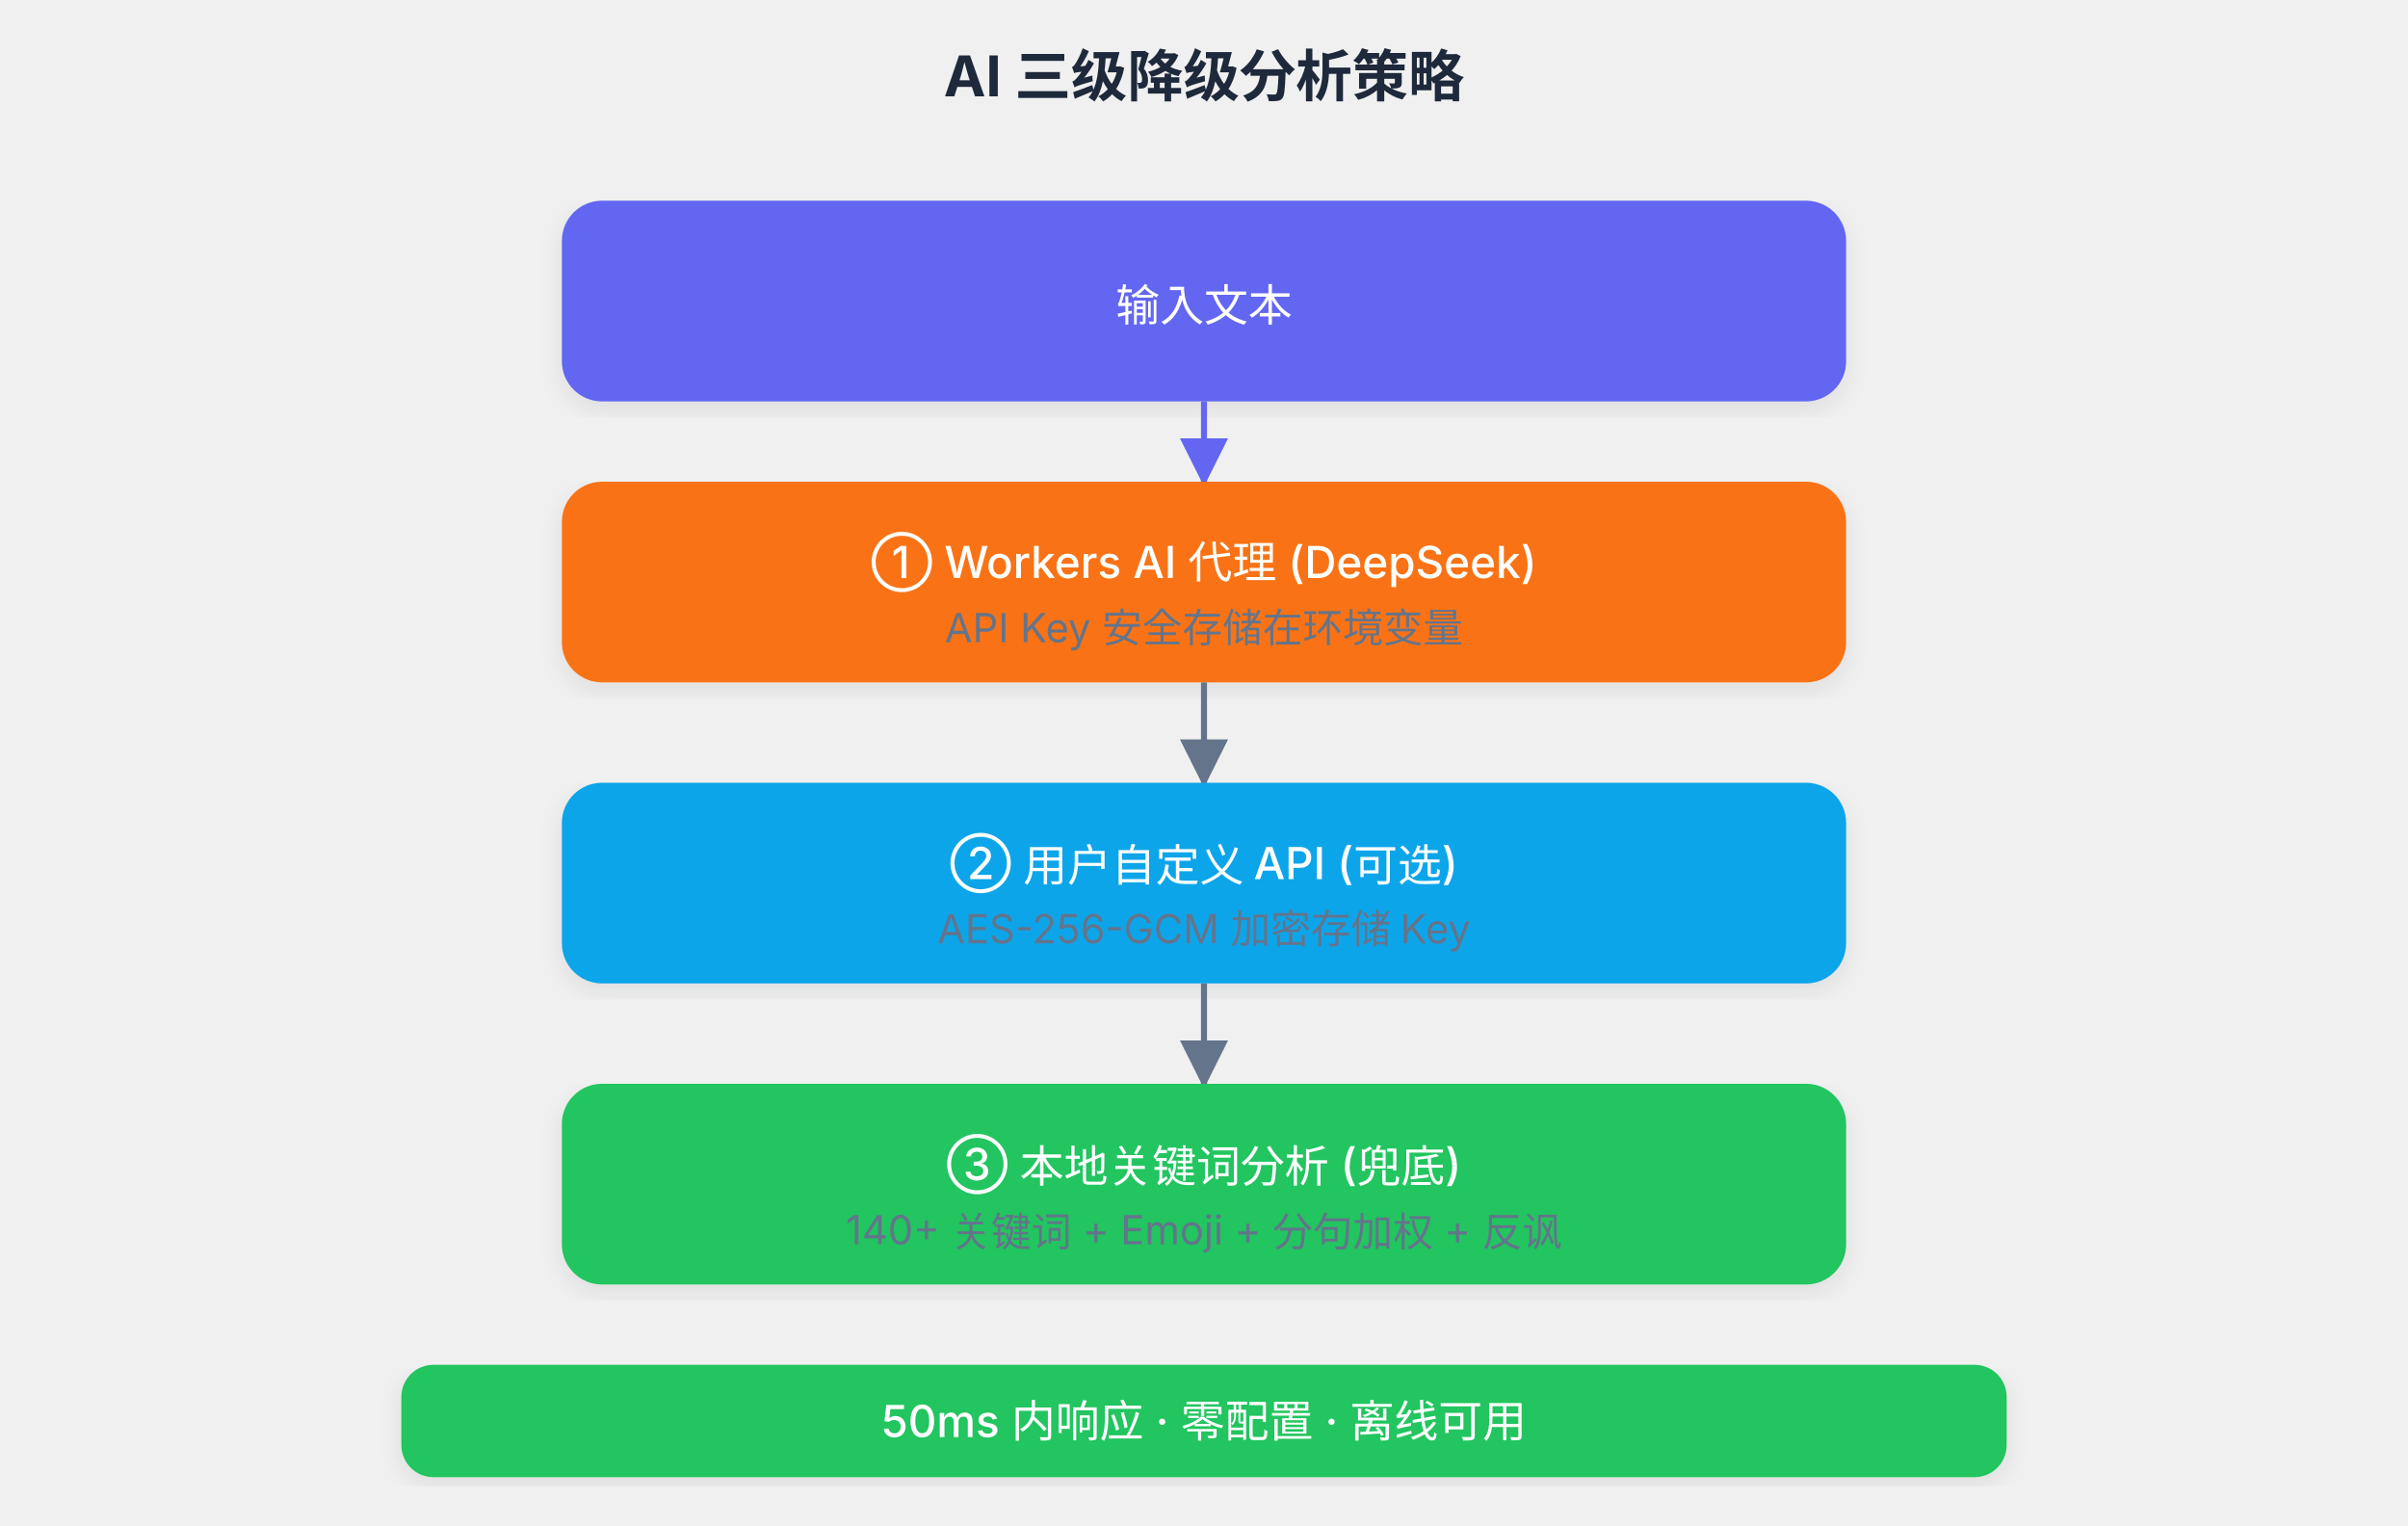
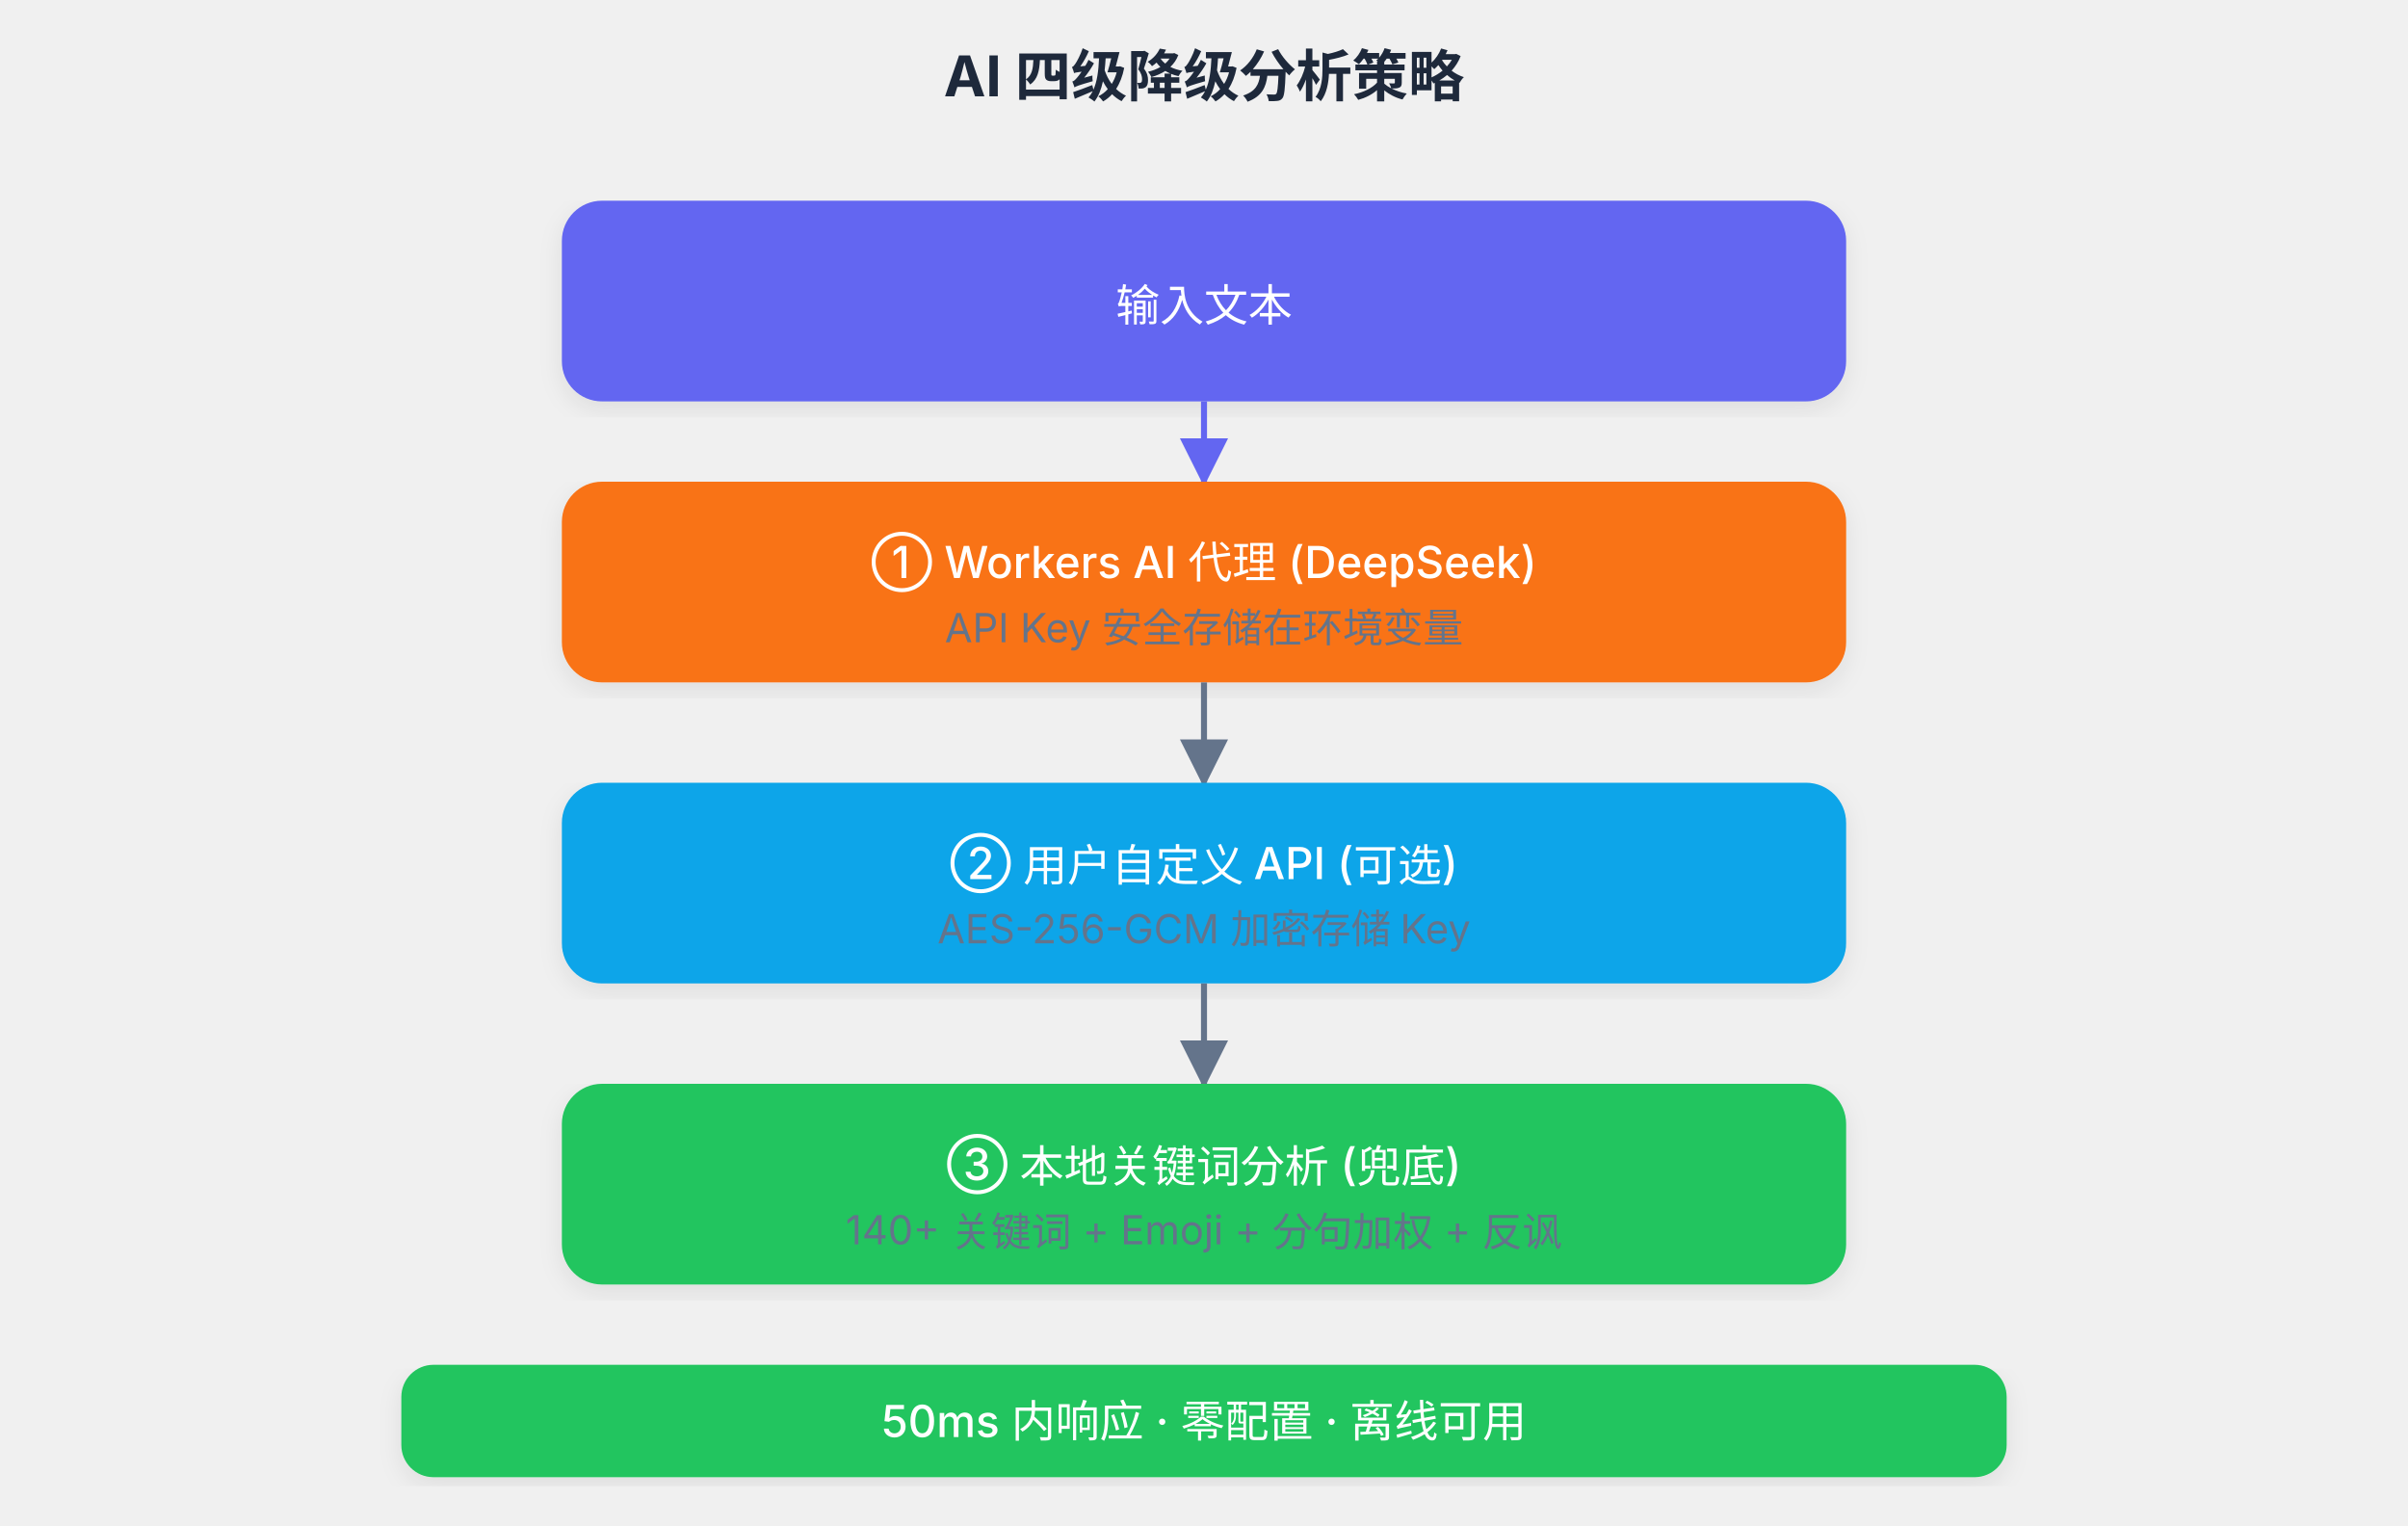
<svg xmlns="http://www.w3.org/2000/svg" viewBox="0 0 600 380" width="600" height="380" id="tech-ai-degradation">
  <defs>
    <filter id="shadow" x="-4%" y="-4%" width="108%" height="112%">
      <feDropShadow dx="0" dy="2" stdDeviation="3" flood-opacity="0.08" />
    </filter>
    <marker id="arrow" viewBox="0 0 10 10" refX="9" refY="5" markerWidth="8" markerHeight="8" orient="auto-start-reverse">
      <path d="M 0 0 L 10 5 L 0 10 z" fill="#64748b" />
    </marker>
    <marker id="arrow-indigo" viewBox="0 0 10 10" refX="9" refY="5" markerWidth="8" markerHeight="8" orient="auto-start-reverse">
      <path d="M 0 0 L 10 5 L 0 10 z" fill="#6366f1" />
    </marker>
    <marker id="arrow-green" viewBox="0 0 10 10" refX="9" refY="5" markerWidth="8" markerHeight="8" orient="auto-start-reverse">
      <path d="M 0 0 L 10 5 L 0 10 z" fill="#22c55e" />
    </marker>
    <marker id="arrow-purple" viewBox="0 0 10 10" refX="9" refY="5" markerWidth="8" markerHeight="8" orient="auto-start-reverse">
      <path d="M 0 0 L 10 5 L 0 10 z" fill="#a855f7" />
    </marker>
  </defs>
  <style>
  text { font-family: -apple-system, 'Segoe UI', 'Noto Sans SC', sans-serif; }
  .title { font-size: 13px; font-weight: 600; fill: #ffffff; }
  .label { font-size: 11px; font-weight: 500; fill: #1e293b; }
  .label-sm { font-size: 10px; fill: #64748b; }
  .label-white { font-size: 11px; font-weight: 500; fill: #ffffff; }
  .box { rx: 10; ry: 10; filter: url(#shadow); }
  .box-sm { rx: 8; ry: 8; filter: url(#shadow); }
  .section-title { font-size: 14px; font-weight: 700; fill: #1e293b; }
</style>
-   <text x="300" y="24" text-anchor="middle" class="section-title">AI 三级降级分析策略</text>
+   <text x="300" y="24" text-anchor="middle" class="section-title">AI 四级降级分析策略</text>
  <rect x="140" y="50" width="320" height="50" fill="#6366f1" class="box" />
  <text x="300" y="80" text-anchor="middle" class="label-white">输入文本</text>
  <line x1="300" y1="100" x2="300" y2="120" stroke="#6366f1" stroke-width="1.5" marker-end="url(#arrow-indigo)" />
  <rect x="140" y="120" width="320" height="50" fill="#f97316" class="box" />
  <text x="300" y="144" text-anchor="middle" class="label-white">① Workers AI 代理 (DeepSeek)</text>
  <text x="300" y="160" text-anchor="middle" class="label-sm">API Key 安全存储在环境变量</text>
  <line x1="300" y1="170" x2="300" y2="195" stroke="#64748b" stroke-width="1.5" marker-end="url(#arrow)" />
  <rect x="140" y="195" width="320" height="50" fill="#0ea5e9" class="box" />
  <text x="300" y="219" text-anchor="middle" class="label-white">② 用户自定义 API (可选)</text>
  <text x="300" y="235" text-anchor="middle" class="label-sm">AES-256-GCM 加密存储 Key</text>
  <line x1="300" y1="245" x2="300" y2="270" stroke="#64748b" stroke-width="1.5" marker-end="url(#arrow)" />
  <rect x="140" y="270" width="320" height="50" fill="#22c55e" class="box" />
  <text x="300" y="294" text-anchor="middle" class="label-white">③ 本地关键词分析 (兜底)</text>
  <text x="300" y="310" text-anchor="middle" class="label-sm">140+ 关键词 + Emoji + 分句加权 + 反讽</text>
  <rect x="100" y="340" width="400" height="28" fill="#22c55e" class="box-sm" />
  <text x="300" y="358" text-anchor="middle" class="label-white">50ms 内响应 · 零配置 · 离线可用</text>
</svg>
